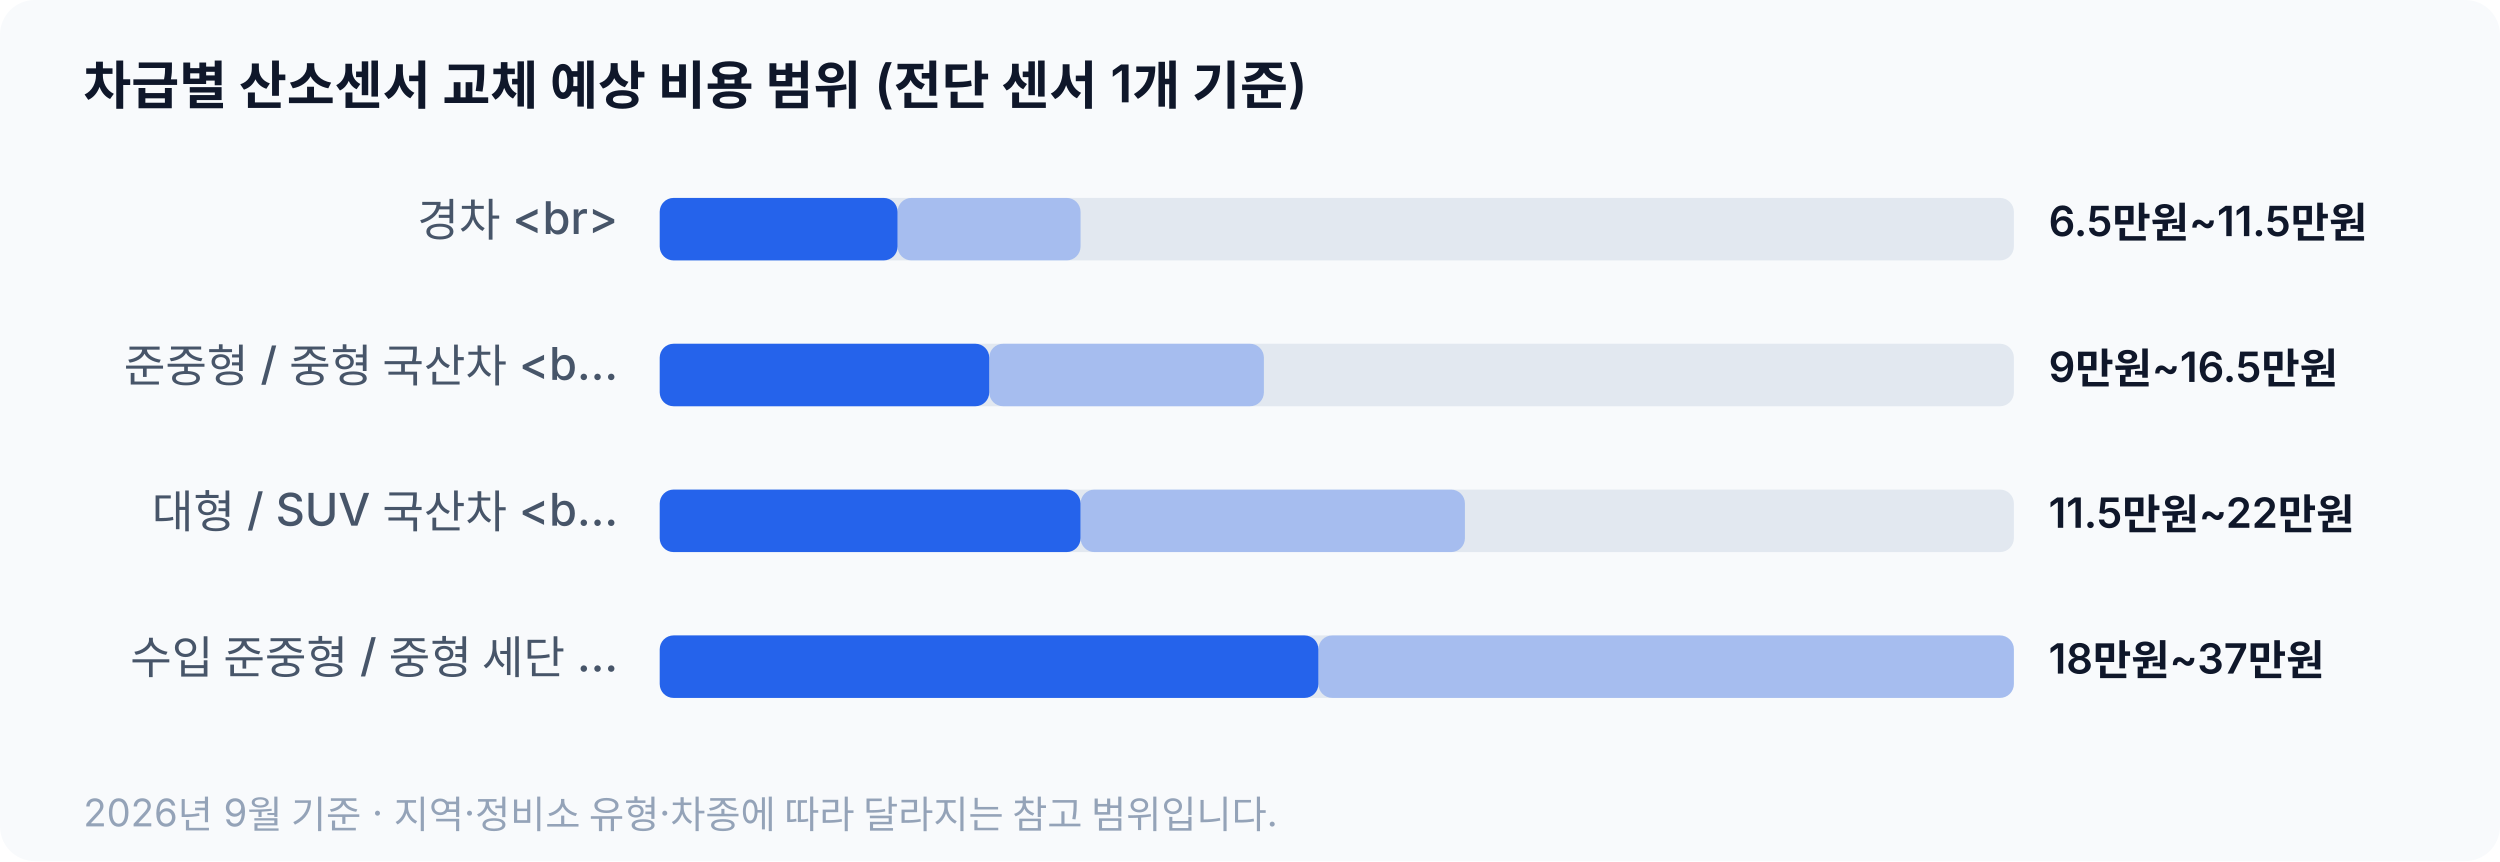
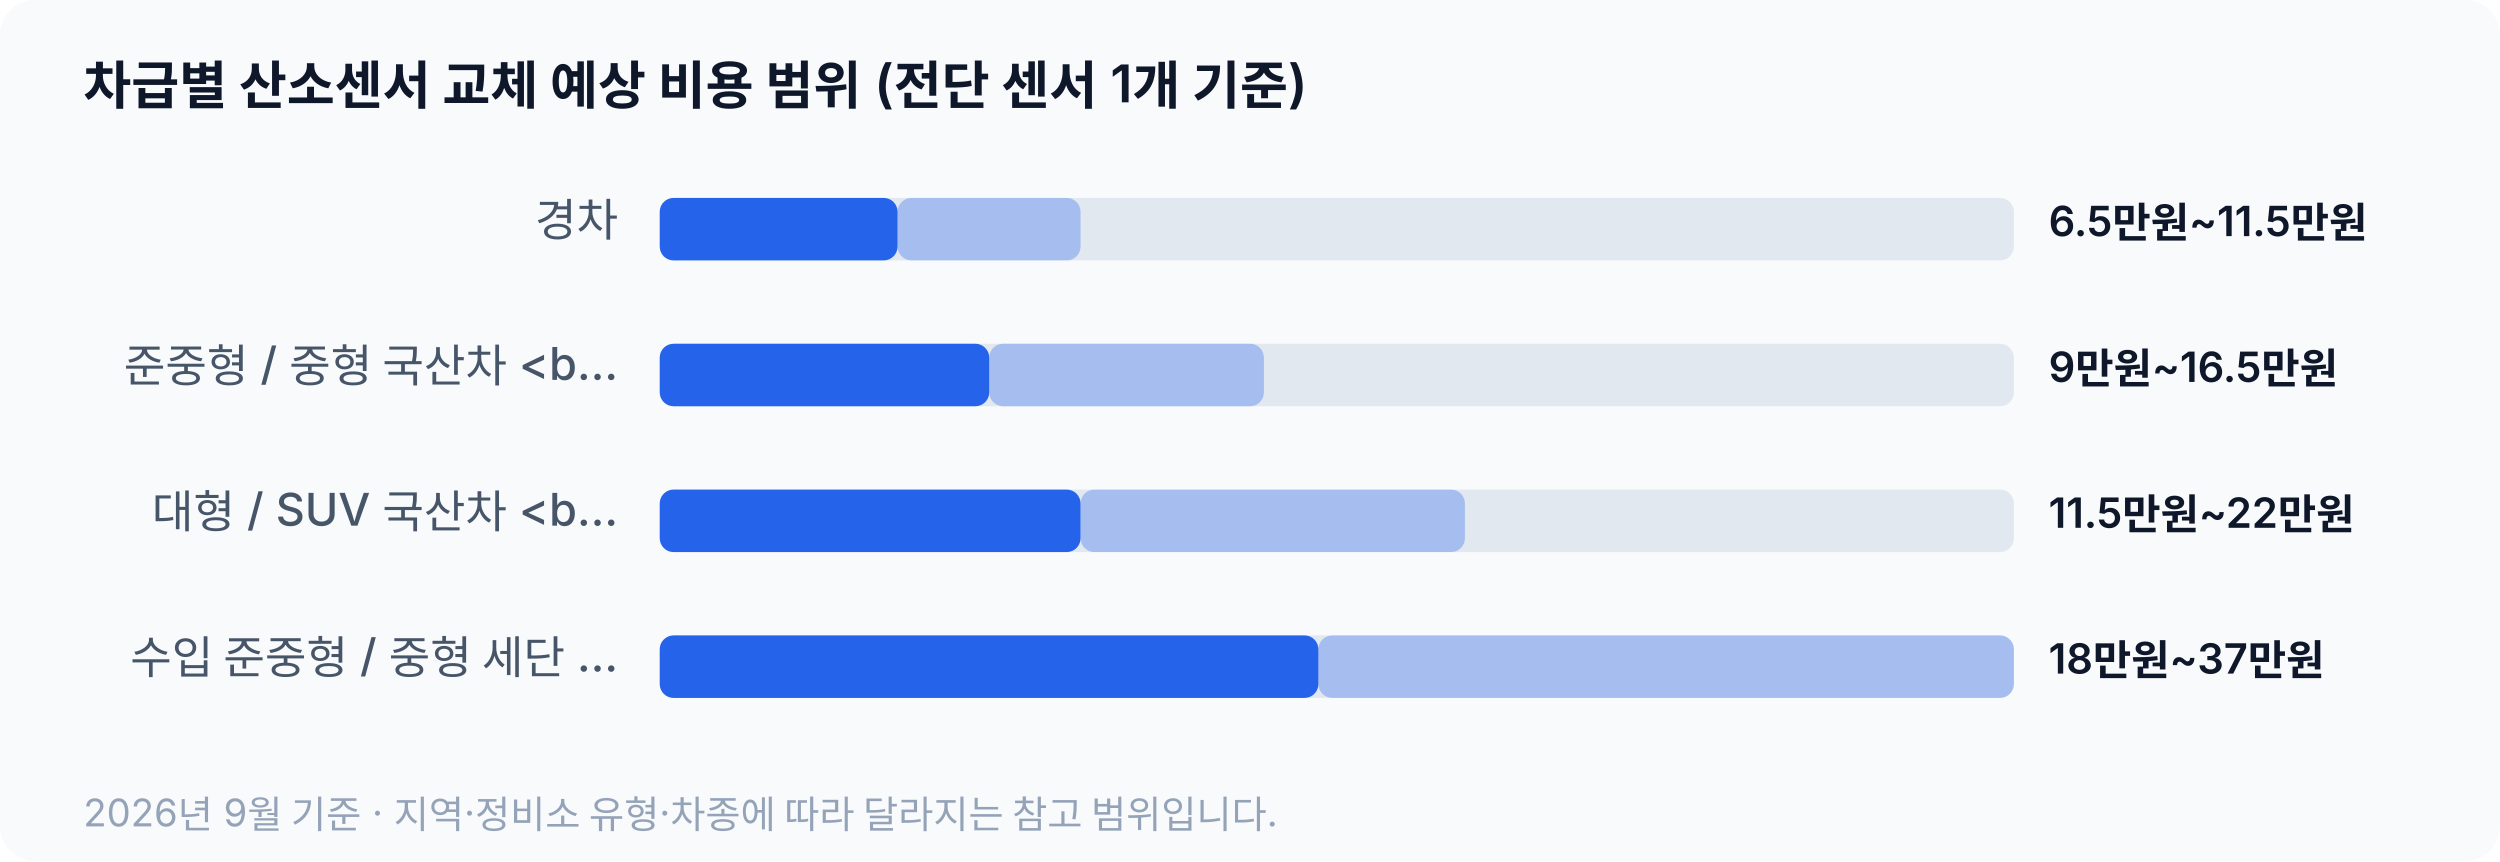
<svg xmlns="http://www.w3.org/2000/svg" viewBox="0 0 720 248" width="720" height="248" role="img" aria-label="차급별 산소센서 교체 예상 비용 범위 (전단 센서 1개 기준)">
  <style>
    .bg    { fill: #f8fafc; }
    .ttl   { fill: #0f172a; font: 600 15px system-ui, -apple-system, 'Apple SD Gothic Neo', sans-serif; }
    .lbl   { fill: #475569; font: 500 13px system-ui, -apple-system, 'Apple SD Gothic Neo', sans-serif; }
    .val   { fill: #0f172a; font: 600 12px system-ui, -apple-system, 'Apple SD Gothic Neo', sans-serif; }
    .track { fill: #e2e8f0; }
    .bar   { fill: #2563eb; }
    .range { fill: #2563eb; opacity: .32; }
    .note  { fill: #94a3b8; font: 400 11px system-ui, -apple-system, 'Apple SD Gothic Neo', sans-serif; }
    @media (prefers-color-scheme: dark) {
      .bg    { fill: #0f172a; }
      .ttl   { fill: #f1f5f9; }
      .lbl   { fill: #94a3b8; }
      .val   { fill: #f1f5f9; }
      .track { fill: #1e293b; }
      .bar   { fill: #60a5fa; }
      .range { fill: #60a5fa; opacity: .32; }
      .note  { fill: #64748b; }
    }
  </style>
  <rect class="bg" width="720" height="248" rx="10" />
  <text class="ttl" x="24" y="30">차급별 산소센서 교체 예상 비용 범위 (전단 센서 1개 기준)</text>
-   <text class="lbl" x="178" y="68" text-anchor="end">경차 &lt;br&gt;</text>
+   <text class="lbl" x="178" y="68" text-anchor="end">경차</text>
  <rect class="track" x="190" y="57" width="390" height="18" rx="4" />
  <rect class="range" x="258.5" y="57" width="52.7" height="18" rx="4" />
  <rect class="bar" x="190" y="57" width="68.5" height="18" rx="4" />
  <text class="val" x="590" y="68">6.5만원~11.5만원</text>
  <text class="lbl" x="178" y="110" text-anchor="end">준중형 / 중형 국산차 &lt;b…</text>
  <rect class="track" x="190" y="99" width="390" height="18" rx="4" />
  <rect class="range" x="284.9" y="99" width="79.1" height="18" rx="4" />
  <rect class="bar" x="190" y="99" width="94.9" height="18" rx="4" />
  <text class="val" x="590" y="110">9만원~16.5만원</text>
  <text class="lbl" x="178" y="152" text-anchor="end">대형 / SUV 국산차 &lt;b…</text>
  <rect class="track" x="190" y="141" width="390" height="18" rx="4" />
  <rect class="range" x="311.2" y="141" width="110.7" height="18" rx="4" />
  <rect class="bar" x="190" y="141" width="121.2" height="18" rx="4" />
  <text class="val" x="590" y="152">11.5만원~22만원</text>
  <text class="lbl" x="178" y="194" text-anchor="end">수입 준중형 / 중형 세단 …</text>
  <rect class="track" x="190" y="183" width="390" height="18" rx="4" />
  <rect class="range" x="379.7" y="183" width="200.3" height="18" rx="4" />
  <rect class="bar" x="190" y="183" width="189.7" height="18" rx="4" />
  <text class="val" x="590" y="194">18만원~37만원</text>
  <text class="note" x="24" y="238">2026년 9월 기준 · 지역·정비소 유형·차종에 따라 달라지는 참고 범위입니다.</text>
</svg>
